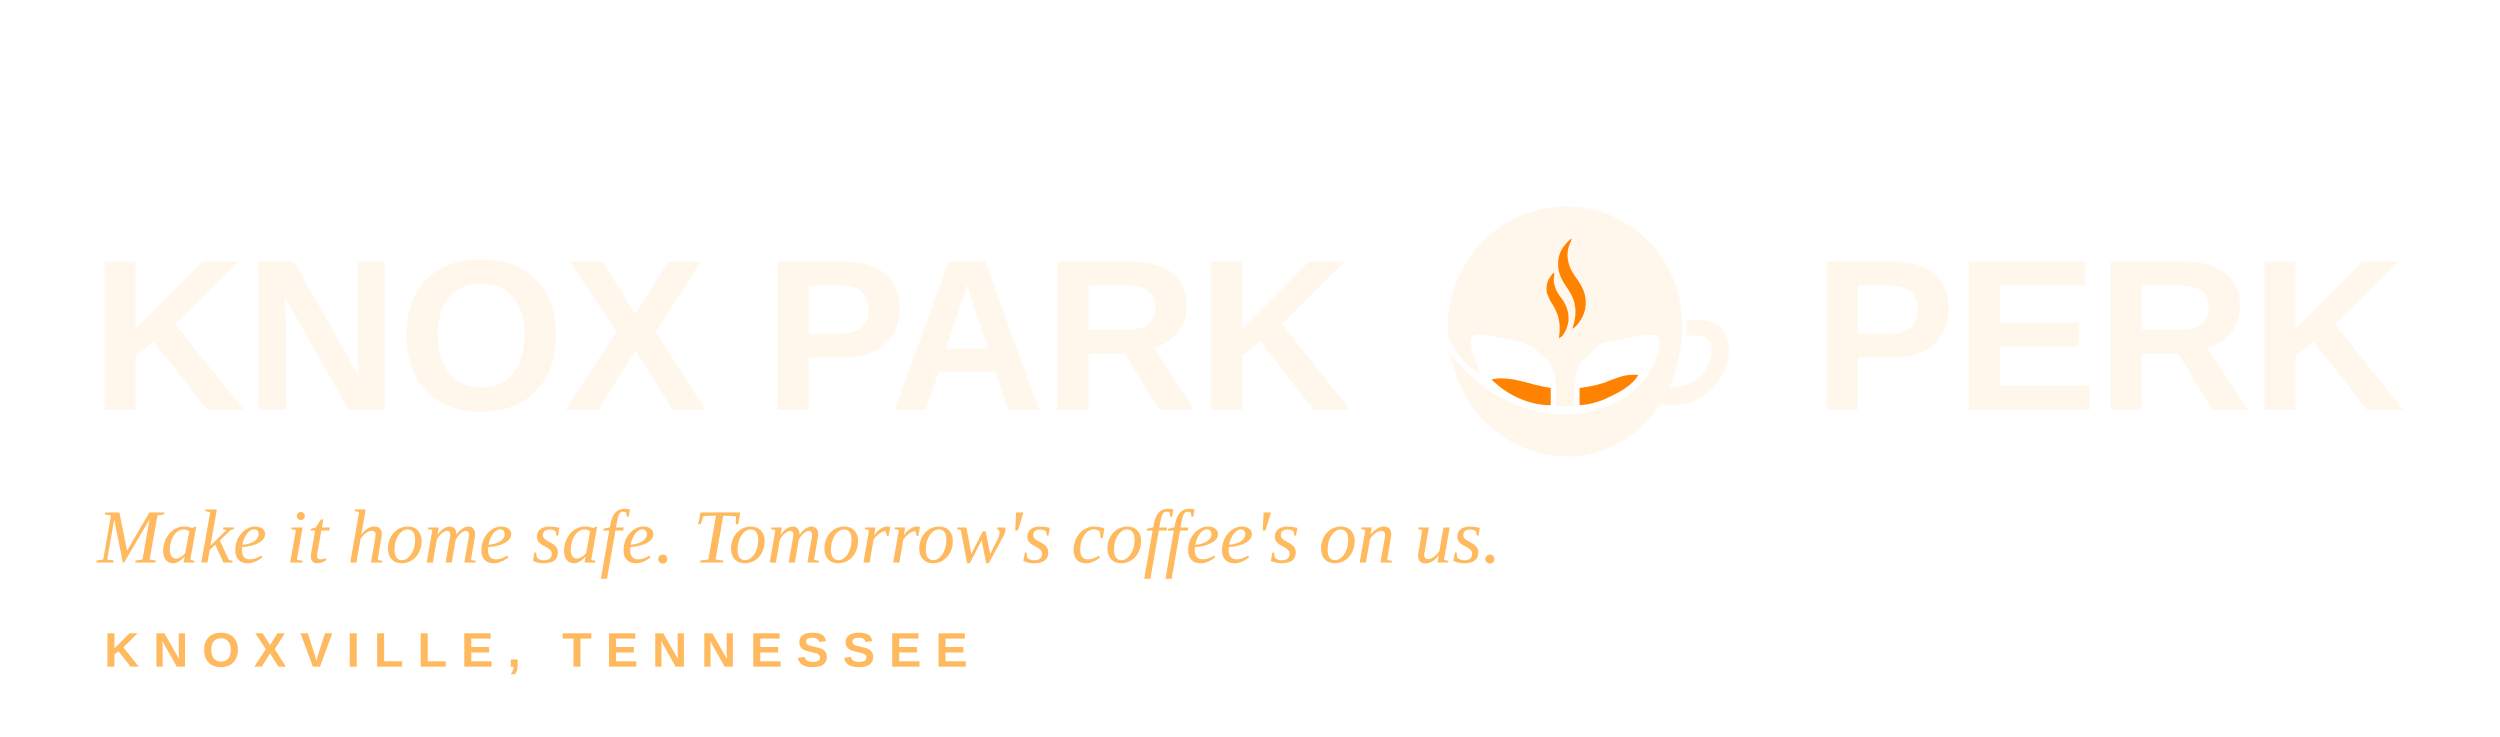
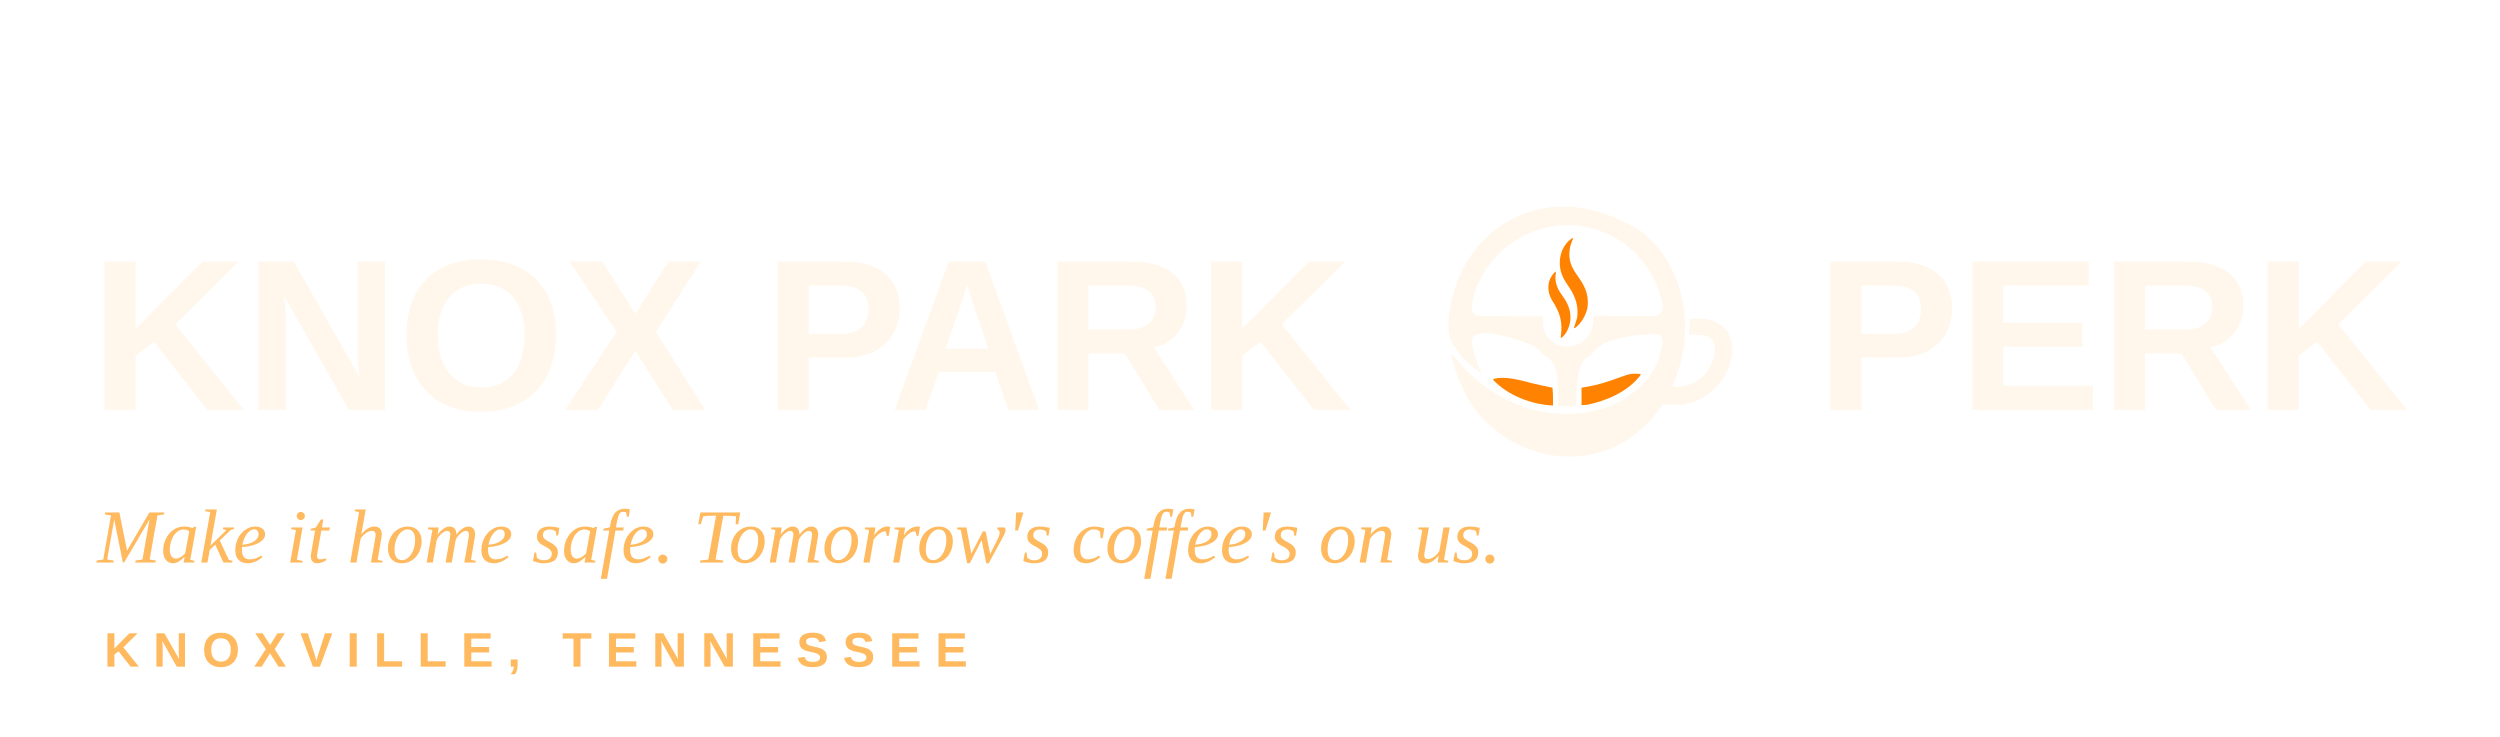
<svg xmlns="http://www.w3.org/2000/svg" viewBox="0 0 720 212" role="img" aria-label="Knox Park &amp; Perk logo">
  <text x="26" y="118" font-family="Poppins, &quot;Helvetica Neue&quot;, Arial, sans-serif" font-weight="800" font-size="62" fill="#fff7ec" letter-spacing="-0.5">KNOX PARK</text>
-   <svg x="417" y="59.5" width="81" height="72" viewBox="15.79 40.64 555.82 493.75" preserveAspectRatio="xMidYMid meet">
-     <g fill="#fff7ec">
-       <path d="M0 0 C2.69 0.003 5.378 -0.02 8.068 -0.046 C20.296 -0.09 31.998 1.135 44.023 3.316 C44.439 3.39 44.439 3.39 46.545 3.769 C90.147 11.692 129.119 34.054 161.023 64.316 C161.526 64.79 162.029 65.265 162.548 65.754 C170.547 73.347 177.432 81.484 184.023 90.316 C184.437 90.859 184.852 91.402 185.279 91.962 C214.205 129.899 230.578 178.718 232.023 226.316 C232.061 227.269 232.098 228.222 232.137 229.204 C233.743 273.882 222.35 315.716 207.023 357.316 C231.843 356.781 252.445 350.796 270.12 332.456 C283.08 317.873 290.42 298.98 290.241 279.542 C289.789 272.871 287.889 267.05 283.023 262.316 C273.682 255.32 264.976 254.968 253.585 254.691 C249.11 254.567 244.634 254.443 240.023 254.316 C240.023 244.086 240.023 233.856 240.023 223.316 C244.664 223.246 249.303 223.187 253.945 223.151 C255.519 223.136 257.093 223.116 258.667 223.089 C267.936 222.939 276.18 223.147 285.023 226.316 C285.894 226.606 286.765 226.896 287.663 227.194 C300.727 231.672 311.981 241.671 318.037 254.024 C326.789 272.789 326.378 292.882 319.531 312.269 C319.267 312.972 319.004 313.675 318.733 314.4 C318.135 316.014 317.611 317.655 317.105 319.3 C307.315 346.583 285.911 369.049 260.049 381.618 C236.887 392.412 214.03 393.706 189.023 390.316 C188.394 391.21 187.765 392.105 187.116 393.027 C178.793 404.81 169.976 415.854 160.023 426.316 C159.435 426.938 158.846 427.56 158.24 428.201 C127.851 460.144 88.177 481.057 45.009 489.714 C42.821 490.155 40.639 490.624 38.46 491.109 C27.917 493.377 17.721 493.794 6.96 493.691 C6.534 493.689 6.534 493.689 4.376 493.678 C-16.126 493.556 -35.317 491.232 -54.977 485.316 C-55.792 485.074 -56.608 484.833 -57.448 484.584 C-67.191 481.678 -76.706 478.521 -85.977 474.316 C-87.155 473.792 -88.334 473.269 -89.548 472.73 C-114.202 461.626 -136.598 446.139 -155.977 427.316 C-156.265 427.041 -156.265 427.041 -157.719 425.652 C-192.107 392.765 -211.677 349.966 -224.04 304.566 C-224.148 304.176 -224.148 304.176 -224.695 302.201 C-225.657 298.5 -226.101 295.966 -224.977 292.316 C-224.215 293.21 -223.454 294.105 -222.669 295.027 C-217.25 301.378 -211.81 307.701 -206.192 313.878 C-204.611 315.618 -203.042 317.37 -201.481 319.128 C-197.148 323.982 -192.801 328.537 -187.817 332.722 C-186.047 334.255 -184.461 335.865 -182.852 337.566 C-177.407 343.072 -171.146 347.661 -164.977 352.316 C-164.276 352.845 -163.575 353.375 -162.852 353.921 C-152.302 361.836 -141.528 368.951 -129.977 375.316 C-129.142 375.783 -128.306 376.251 -127.445 376.733 C-102.203 390.775 -75.379 400.94 -46.977 406.316 C-46.575 406.393 -46.575 406.393 -44.54 406.782 C-7.882 413.405 33.808 411.77 69.023 399.316 C69.758 399.066 70.493 398.816 71.25 398.559 C113.612 384.132 152.697 358.205 173.196 317.237 C177.52 308.248 180.678 298.997 183.421 289.418 C183.948 287.575 184.501 285.74 185.058 283.906 C187.143 276.545 189.051 267.616 186.226 260.234 C184.522 257.54 182.676 256.084 180.023 254.316 C162.082 251.488 142.674 256.075 125.023 259.316 C124.454 259.42 124.454 259.42 121.575 259.947 C67.566 270.044 67.566 270.044 52.757 288.273 C48.365 293.447 43.367 297.628 37.398 300.816 C30.701 305.128 28.525 313.121 26.023 320.316 C25.622 321.447 25.221 322.579 24.808 323.745 C17.932 346.214 18.53 371.062 18.023 394.316 C6.473 394.316 -5.077 394.316 -16.977 394.316 C-17.003 391.658 -17.029 389 -17.055 386.261 C-17.735 333.039 -17.735 333.039 -27.977 311.316 C-28.343 310.504 -28.709 309.691 -29.087 308.855 C-32.405 302.579 -38.267 299.249 -43.977 295.316 C-47.852 292.338 -51.026 289.285 -54.04 285.441 C-63.724 274.266 -79.336 270.366 -92.977 266.316 C-93.359 266.199 -93.359 266.199 -95.292 265.609 C-114.942 259.676 -135.527 256.993 -155.852 254.503 C-156.861 254.379 -157.87 254.255 -158.909 254.128 C-175.651 252.195 -175.651 252.195 -182.977 257.316 C-186.323 260.975 -186.173 264.176 -186.115 268.879 C-185.902 272.649 -185.163 276.212 -184.29 279.878 C-184.108 280.658 -183.927 281.437 -183.74 282.24 C-180.175 297.166 -174.806 311.092 -168.838 325.209 C-168.153 326.886 -167.55 328.597 -166.977 330.316 C-192.168 318.98 -217.477 288.13 -228.291 263.179 C-230.417 257.407 -230.77 251.398 -230.977 245.316 C-231.008 244.519 -231.038 243.722 -231.069 242.901 C-232.688 191.827 -217.049 141.234 -187.977 99.316 C-187.752 98.989 -187.752 98.989 -186.614 97.336 C-180.102 87.95 -172.931 79.502 -164.977 71.316 C-164.427 70.739 -163.876 70.163 -163.309 69.569 C-155.612 61.521 -147.647 54.223 -138.697 47.591 C-137.028 46.353 -135.376 45.095 -133.723 43.835 C-104.212 21.69 -69.187 8.267 -32.977 2.316 C-31.866 2.128 -30.755 1.94 -29.61 1.747 C-19.721 0.239 -9.988 -0.024 0 0 Z " transform="translate(246.9773,40.68433)" />
-       <path d="M0 0 C0.33 0 0.66 0 1 0 C1 12.21 1 24.42 1 37 C0.01 36.67 -0.98 36.34 -2 36 C-2.238 10.472 -2.238 10.472 -1 1 C-0.67 0.67 -0.34 0.34 0 0 Z " transform="translate(18,250)" />
+   <svg x="417" y="59.5" width="82" height="72" viewBox="14.96 43.85 556.4 490.32" preserveAspectRatio="xMidYMid meet">
+     <g fill="#fff7ec" fill-rule="evenodd">
+       <path d="M0 0 C11.198 9.868 21.912 20.117 31 32 C31.494 32.645 31.988 33.289 32.497 33.954 C40.726 44.789 47.795 55.896 54 68 C54.413 68.792 54.827 69.584 55.253 70.399 C72.18 103.07 80.767 139.317 82 176 C82.021 176.603 82.021 176.603 82.125 179.656 C82.77 218.651 75.233 260.133 59.301 295.848 C58 299 58 299 58 302 C79.308 302.602 97.748 298.763 114 284 C114.733 283.358 115.467 282.716 116.223 282.055 C125.968 272.995 132.629 261.497 137 249 C137.318 248.132 137.637 247.265 137.965 246.371 C141.11 236.646 141.859 224.363 137.902 214.754 C135.015 209.142 130.715 205.557 125 203 C117.628 200.679 110.105 200.579 102.438 200.375 C101.838 200.356 101.838 200.356 98.803 200.258 C95.869 200.164 92.935 200.079 90 200 C89.942 192.563 90.06 185.174 90.5 177.75 C90.548 176.898 90.595 176.046 90.645 175.168 C90.76 173.112 90.88 171.056 91 169 C95.016 168.924 99.032 168.871 103.048 168.835 C105.068 168.813 107.087 168.775 109.105 168.736 C128.962 168.59 144.31 173.531 159.07 186.871 C170.451 198.737 174.512 215.132 174.352 231.131 C173.456 260.567 158.806 288.418 137.762 308.57 C123.353 321.247 106.74 330.435 88 335 C87.14 335.211 86.28 335.423 85.395 335.641 C69.913 338.92 54.57 337.967 39 336 C38.383 336.883 37.765 337.766 37.129 338.676 C31.71 346.376 26.123 353.837 20 361 C19.352 361.761 18.703 362.521 18.035 363.305 C2.555 380.954 -14.239 395.391 -34 408 C-34.962 408.616 -35.923 409.232 -36.914 409.867 C-83.807 438.531 -142.57 445.823 -195.617 433.239 C-224.447 425.938 -252.819 414.579 -277 397 C-277.576 396.583 -278.151 396.166 -278.744 395.736 C-282.582 392.925 -286.303 389.993 -290 387 C-290.514 386.588 -291.029 386.177 -291.559 385.753 C-304.969 374.983 -317.702 362.804 -328 349 C-328.458 348.386 -328.917 347.772 -329.389 347.139 C-336.755 337.186 -343.325 327.004 -349 316 C-349.426 315.179 -349.853 314.357 -350.292 313.511 C-360.369 293.872 -368 273.323 -373.688 252 C-373.944 251.045 -374.2 250.09 -374.464 249.105 C-374.686 248.225 -374.908 247.345 -375.137 246.438 C-375.33 245.673 -375.523 244.909 -375.721 244.121 C-376.027 241.797 -375.713 240.217 -375 238 C-374.287 238.846 -373.574 239.691 -372.84 240.562 C-361.892 253.537 -361.892 253.537 -357 259 C-356.165 259.94 -355.329 260.879 -354.469 261.848 C-342.464 275.2 -329.402 287.281 -315 298 C-314.312 298.518 -313.624 299.036 -312.915 299.57 C-302.352 307.497 -291.572 314.64 -280 321 C-279.138 321.478 -278.276 321.956 -277.387 322.449 C-218.41 354.939 -149.524 364.575 -84.448 346.283 C-64.108 340.382 -44.256 331.338 -27 319 C-25.983 318.285 -24.966 317.569 -23.918 316.832 C-16.431 311.402 -9.687 305.362 -3 299 C-2.292 298.357 -1.585 297.714 -0.855 297.051 C21.735 275.841 34.435 243.583 38.019 213.293 C37.986 209.284 36.311 206.195 34 203 C30.578 199.685 27.579 199.01 22.875 198.98 C-10.736 200.776 -70.108 204.009 -94.746 230.906 C-95.915 232.26 -97.075 233.62 -98.227 234.988 C-101.707 238.936 -105.596 242.717 -110.262 245.207 C-118.569 249.65 -121.215 257.472 -124 266 C-129.273 283.444 -130.349 301.349 -131.125 319.438 C-131.212 321.344 -131.299 323.251 -131.387 325.158 C-131.598 329.772 -131.801 334.386 -132 339 C-135.553 339.963 -138.718 340.129 -142.41 340.133 C-143.647 340.134 -144.884 340.135 -146.158 340.137 C-147.447 340.133 -148.735 340.129 -150.062 340.125 C-151.355 340.129 -152.647 340.133 -153.979 340.137 C-155.214 340.135 -156.45 340.134 -157.723 340.133 C-158.855 340.132 -159.986 340.131 -161.153 340.129 C-164 340 -164 340 -167 339 C-167.007 338.502 -167.007 338.502 -167.044 335.984 C-168.124 267.571 -168.124 267.571 -183 248 C-185.516 246.057 -188.073 244.585 -190.863 243.066 C-194.916 240.397 -197.892 237.095 -201.188 233.562 C-208.346 226.106 -215.4 221.703 -225 218 C-225.38 217.851 -225.38 217.851 -227.302 217.097 C-252.178 207.566 -304.145 190.365 -330.27 201.078 C-333.772 202.944 -334.788 205.363 -336 209 C-336.592 215.564 -335.471 221.596 -333.875 227.938 C-333.763 228.393 -333.763 228.393 -333.195 230.698 C-329.933 243.6 -325.769 256.005 -320.096 268.052 C-319.343 269.677 -318.664 271.336 -318 273 C-318.33 273.66 -318.66 274.32 -319 275 C-325.589 270.403 -331.767 265.6 -337.668 260.145 C-339.735 258.243 -341.85 256.431 -344 254.625 C-354.723 245.186 -363.066 233.795 -371 222 C-371.219 221.68 -371.219 221.68 -372.325 220.062 C-387.339 197.537 -381.737 162.382 -376.75 137.312 C-368.299 96.866 -351.371 58.31 -324 27 C-323.66 26.606 -323.66 26.606 -321.941 24.609 C-311.311 12.516 -300.007 1.503 -287 -8 C-286.46 -8.395 -285.92 -8.791 -285.364 -9.198 C-210.647 -63.408 -108.451 -69.916 0 0 Z M-263 24 C-263.864 24.654 -264.727 25.307 -265.617 25.98 C-301.345 53.661 -328.003 95.188 -336 140 C-336.616 145.963 -336.848 150.986 -334.5 156.562 C-327.541 163.348 -320.601 163.586 -311.342 163.546 C-310.092 163.556 -308.843 163.567 -307.555 163.577 C-304.15 163.602 -300.747 163.608 -297.342 163.608 C-293.776 163.611 -290.21 163.636 -286.644 163.659 C-279.901 163.7 -273.158 163.72 -266.415 163.733 C-258.734 163.749 -251.053 163.788 -243.372 163.828 C-227.582 163.91 -211.791 163.964 -196 164 C-196.077 164.963 -196.153 165.927 -196.232 166.919 C-196.328 168.182 -196.425 169.444 -196.524 170.745 C-196.621 171.997 -196.718 173.249 -196.819 174.539 C-197.46 186.784 -192.59 198.072 -184.75 207.25 C-176.463 215.989 -165.563 222.441 -153.348 223.238 C-136.896 223.668 -125.033 219.573 -112.812 208.312 C-102.951 197.953 -97.639 184.796 -97.902 170.578 C-97.909 169.845 -97.916 169.113 -97.924 168.358 C-97.942 166.572 -97.97 164.786 -98 163 C-97.373 163.003 -96.745 163.006 -96.099 163.008 C-80.816 163.075 -65.534 163.124 -50.251 163.155 C-42.86 163.171 -35.47 163.192 -28.079 163.226 C-21.636 163.256 -15.193 163.276 -8.75 163.282 C-5.339 163.286 -1.929 163.295 1.481 163.317 C5.292 163.339 9.103 163.342 12.914 163.341 C14.039 163.351 15.164 163.362 16.323 163.373 C22.975 163.347 28.532 163.056 33.742 158.465 C38.476 152.082 38.786 147.383 37.64 139.536 C37.135 137.046 36.559 134.589 35.938 132.125 C35.825 131.672 35.825 131.672 35.256 129.381 C22.648 80.181 -8.407 38.223 -52 12 C-72.456 0.05 -93.741 -7.639 -117 -12 C-118.293 -12.246 -119.586 -12.492 -120.918 -12.746 C-170.15 -20.397 -223.714 -6.516 -263 24 Z " transform="translate(397,95)" />
    </g>
    <g fill="#ff8200">
-       <path d="M0 0 C9.649 2.388 19.491 4.105 29.238 6.012 C29.238 17.232 29.238 28.452 29.238 40.012 C-11.708 40.012 -52.907 21.849 -82.582 -6.02 C-84.762 -7.988 -84.762 -7.988 -86.762 -8.988 C-86.762 -9.648 -86.762 -10.308 -86.762 -10.988 C-59.596 -17.766 -26.112 -6.763 0 0 Z " transform="translate(189.7617,392.9883)" />
-       <path d="M0 0 C-1.078 2.698 -2.16 5.394 -3.254 8.086 C-9.941 24.893 -9.179 40.067 -2.461 56.727 C1.365 65.298 6.531 72.797 12 80.375 C24.534 97.831 30.583 115.114 27.312 136.688 C23.937 152.323 16.257 165.67 4 176 C3.34 176 2.68 176 2 176 C2.182 175.441 2.364 174.881 2.551 174.305 C9.765 151.292 10.61 131.122 -0.511 109.193 C-3.785 103.057 -7.695 97.386 -11.627 91.659 C-20.199 79.013 -26.618 65.188 -26.438 49.688 C-26.431 48.773 -26.424 47.858 -26.417 46.915 C-26.24 39.422 -24.956 32.922 -22 26 C-21.825 25.562 -21.825 25.562 -20.938 23.344 C-17.873 16.448 -13.23 11.359 -8 6 C-7.696 5.676 -7.696 5.676 -6.156 4.039 C-2.288 0 -2.288 0 0 0 Z " transform="translate(260,105)" />
-       <path d="M0 0 C0.857 0.009 1.713 0.018 2.596 0.027 C4.668 0.05 6.74 0.086 8.812 0.125 C-2.971 21.997 -31.576 36.031 -53.188 46.125 C-53.833 46.432 -54.479 46.739 -55.145 47.055 C-64.172 51.28 -73.318 54.141 -83 56.5 C-83.513 56.625 -83.513 56.625 -86.107 57.26 C-93.289 58.917 -99.621 59.494 -107.188 60.125 C-107.188 48.905 -107.188 37.685 -107.188 26.125 C-105.775 25.908 -105.775 25.908 -98.625 24.812 C-81.685 22.136 -65.003 18.941 -49.225 11.973 C-44.378 9.955 -39.392 8.292 -34.438 6.562 C-33.321 6.164 -32.205 5.765 -31.055 5.354 C-20.636 1.717 -11.036 -0.227 0 0 Z " transform="translate(383.1875,372.875)" />
-       <path d="M0 0 C0.66 0.33 1.32 0.66 2 1 C1.92 1.355 1.92 1.355 1.516 3.152 C-1.25 18.428 3.688 31.451 12 44 C13.316 45.805 14.649 47.597 16 49.375 C26.566 63.49 31.184 77.353 30 95 C28.267 105.739 24.171 116.666 17 125 C15.038 126.389 13.043 127.734 11 129 C11.144 128.138 11.289 127.275 11.438 126.387 C15.475 99.834 10.898 80.568 -3.75 58.188 C-6.921 53.333 -9.07 48.451 -11 43 C-11.412 42.031 -11.825 41.061 -12.25 40.062 C-14.551 30.666 -13.204 19.933 -8.605 11.418 C-7.152 9.199 -5.633 7.09 -4 5 C-3.216 3.989 -2.433 2.979 -1.625 1.938 C-1.089 1.298 -0.552 0.659 0 0 Z " transform="translate(224,172)" />
-       <path d="M0 0 C0.66 0.33 1.32 0.66 2 1 C1.34 5.62 0.68 10.24 0 15 C-0.33 15 -0.66 15 -1 15 C-1.66 13.02 -2.32 11.04 -3 9 C-4.32 9.33 -5.64 9.66 -7 10 C-4.94 6.395 -2.649 3.197 0 0 Z " transform="translate(224,172)" />
-       <path d="M0 0 C-2 5 -4 10 -6 15 C-6.33 15 -6.66 15 -7 15 C-7 12.69 -7 10.38 -7 8 C-7.66 8.33 -7.66 8.33 -11 10 C-10.064 8.894 -9.126 7.791 -8.188 6.688 C-7.665 6.073 -7.143 5.458 -6.605 4.824 C-2.36 0 -2.36 0 0 0 Z " transform="translate(260,105)" />
+       <path d="M0 0 C0 3.506 -0.961 5.362 -2.375 8.562 C-8.198 23.552 -8.574 39.846 -2.539 54.848 C1.662 64.261 7.687 72.557 13.553 80.985 C26.068 99.068 32.014 116.901 28.344 138.941 C24.591 153.419 16.355 168.175 4 177 C3.34 177 2.68 177 2 177 C2.144 176.571 2.144 176.571 2.871 174.398 C8.699 156.855 8.699 156.855 9 150 C9.052 149.049 9.103 148.097 9.156 147.117 C9.715 127.791 2.428 111.109 -8.426 95.473 C-12.866 89.069 -16.859 82.778 -20 75.625 C-20.278 74.996 -20.557 74.366 -20.844 73.718 C-27.237 58.446 -27.178 40.3 -21 25 C-16.588 14.874 -9.756 5.503 0 0 Z " transform="translate(259,105)" />
+       <path d="M0 0 C1.126 3.379 0.747 4.603 0 8 C-1.379 24.789 5.47 36.865 15.062 50 C25.526 64.386 30.613 79.022 29 97 C26.856 109.619 22.002 121.627 12 130 C11.34 130 10.68 130 10 130 C10.072 129.504 10.072 129.504 10.438 126.992 C14.182 100.177 9.039 81.383 -5.498 58.774 C-12.931 47.015 -15.839 34.769 -12.938 21.062 C-10.695 12.787 -6.192 5.879 0 0 Z " transform="translate(225,171)" />
+       <path d="M0 0 C0.165 0.33 0.165 0.33 1 2 C-23.58 34.836 -65.547 52.57 -104.664 60.738 C-108.089 61.122 -111.554 61 -115 61 C-115 49.78 -115 38.56 -115 27 C-110.813 26.299 -106.626 25.598 -102.312 24.875 C-84.56 21.745 -68.052 16.776 -51.132 10.687 C-18.159 -1.174 -18.159 -1.174 0 0 Z " transform="translate(391,372)" />
+       <path d="M0 0 C6.548 1.641 13.12 3.135 19.719 4.555 C20.62 4.749 21.521 4.944 22.45 5.144 C28.3 6.396 34.162 7.583 40.031 8.742 C41.335 20.394 41.128 32.033 41.031 43.742 C-0.475 41.876 -46.891 24.398 -75.969 -6.258 C-75.969 -6.918 -75.969 -7.578 -75.969 -8.258 C-52.413 -14.962 -22.839 -5.728 0 0 Z " transform="translate(178.9688,390.2578)" />
    </g>
  </svg>
-   <text x="522" y="118" font-family="Poppins, &quot;Helvetica Neue&quot;, Arial, sans-serif" font-weight="800" font-size="62" fill="#fff7ec" letter-spacing="-0.5">PERK</text>
+   <text x="523" y="118" font-family="Poppins, &quot;Helvetica Neue&quot;, Arial, sans-serif" font-weight="800" font-size="62" fill="#fff7ec" letter-spacing="-0.5">PERK</text>
  <text x="28" y="162" font-family="Fraunces, Georgia, 'Times New Roman', serif" font-style="italic" font-size="22" fill="#ffb95e">Make it home safe. Tomorrow's coffee's on us.</text>
  <text x="30" y="192" font-family="Poppins, &quot;Helvetica Neue&quot;, Arial, sans-serif" font-size="14" font-weight="700" fill="#ffb95e" letter-spacing="4">KNOXVILLE, TENNESSEE</text>
</svg>
